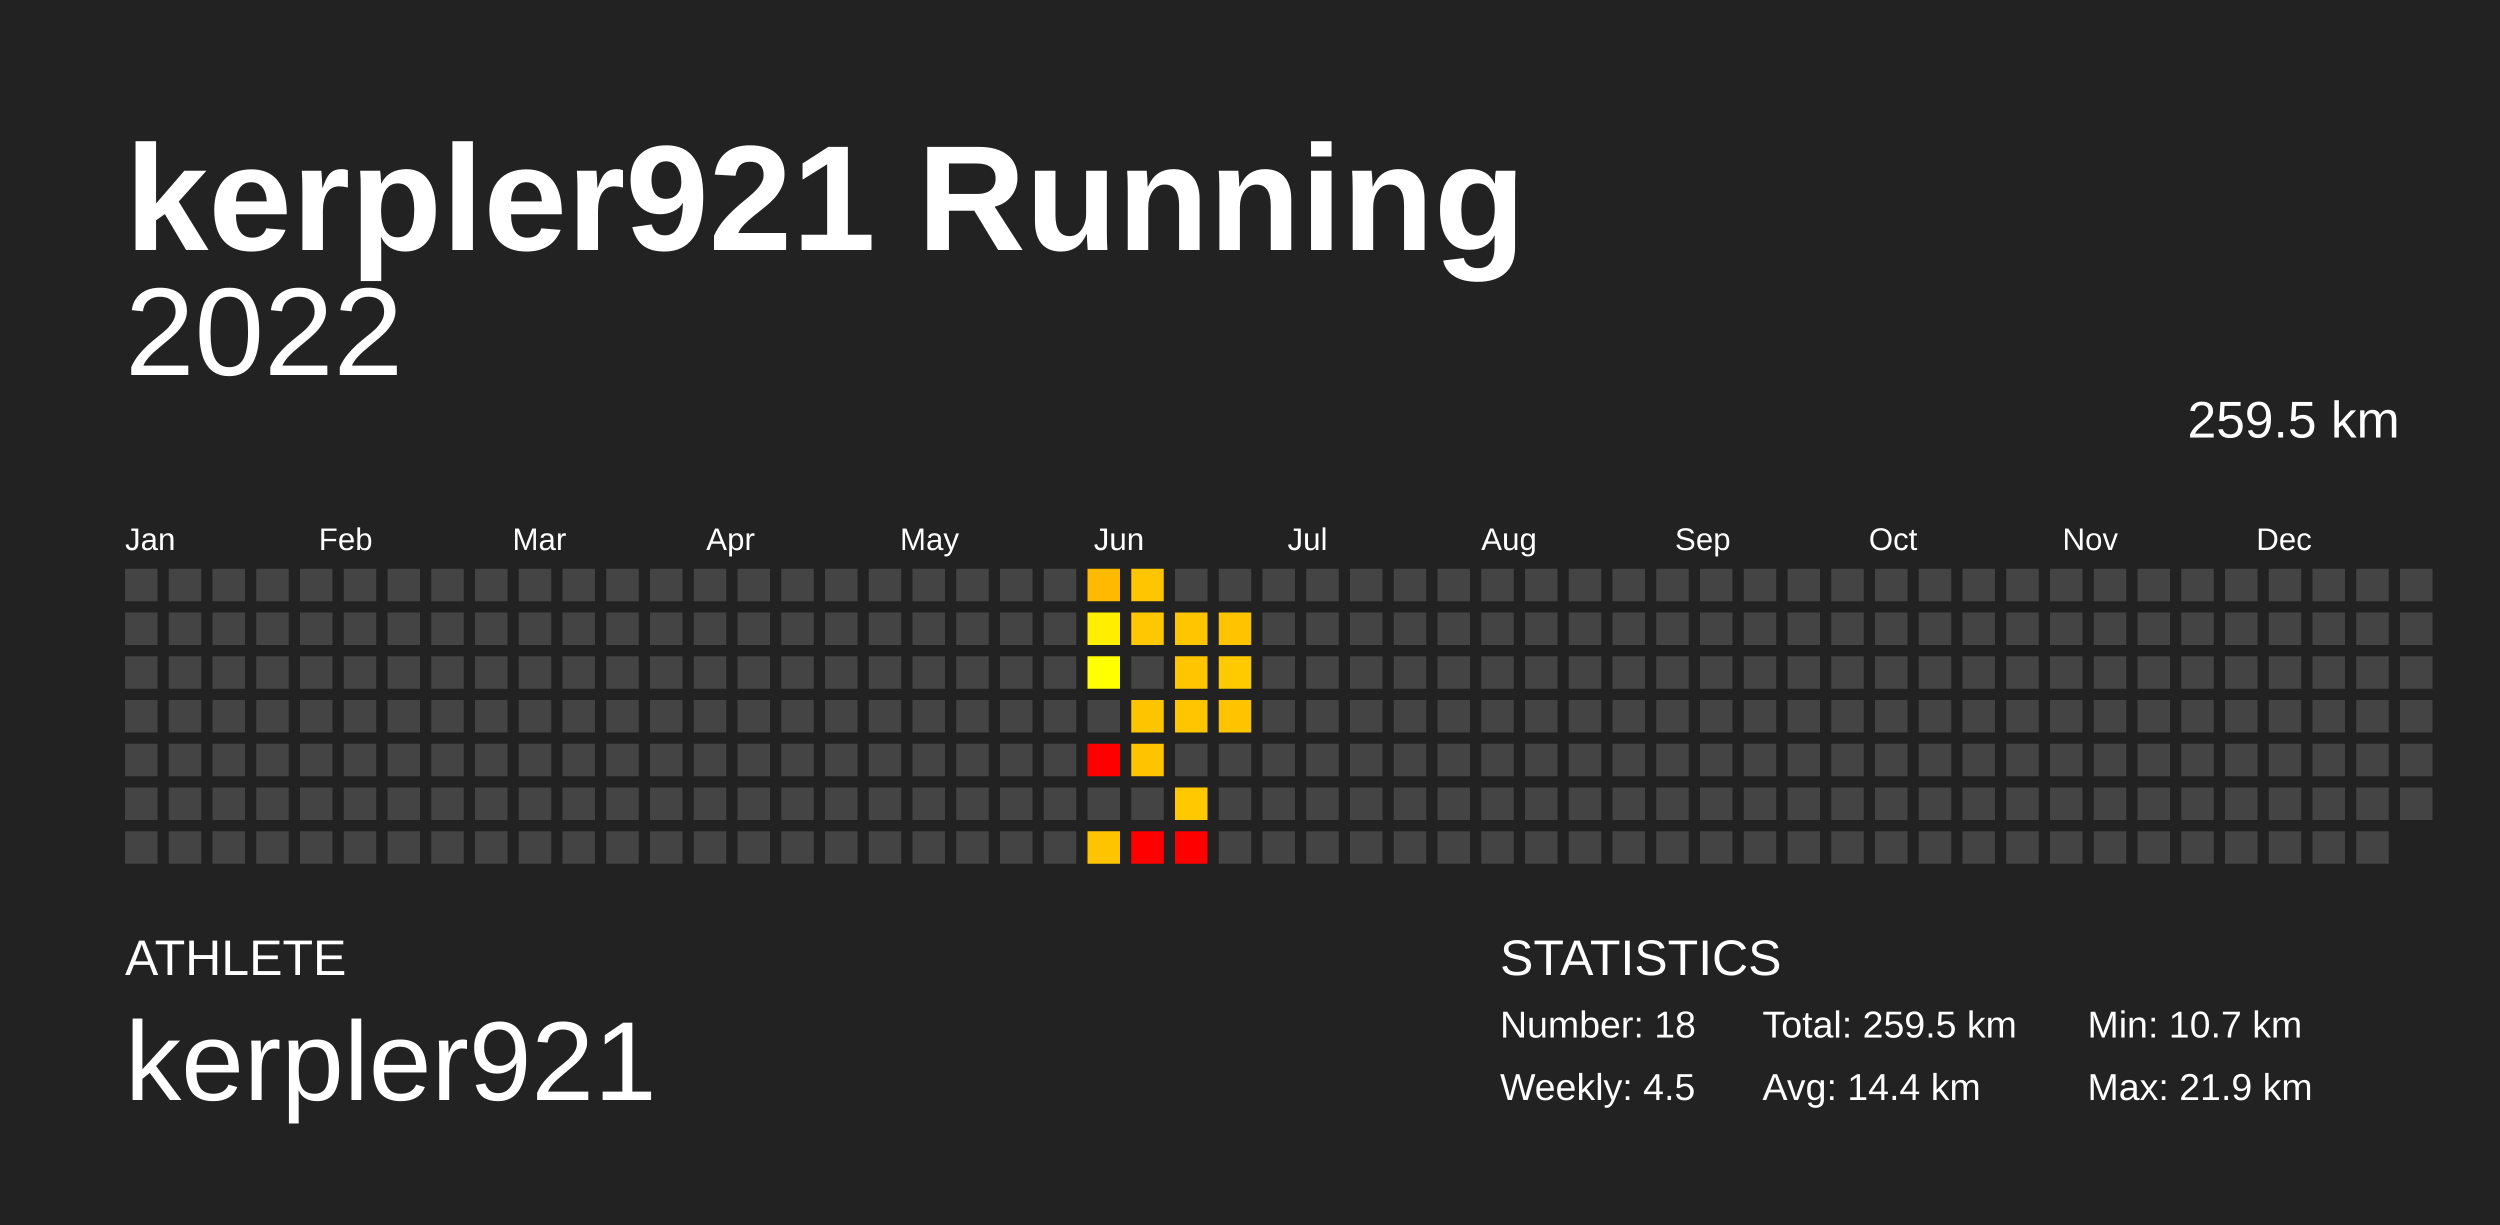
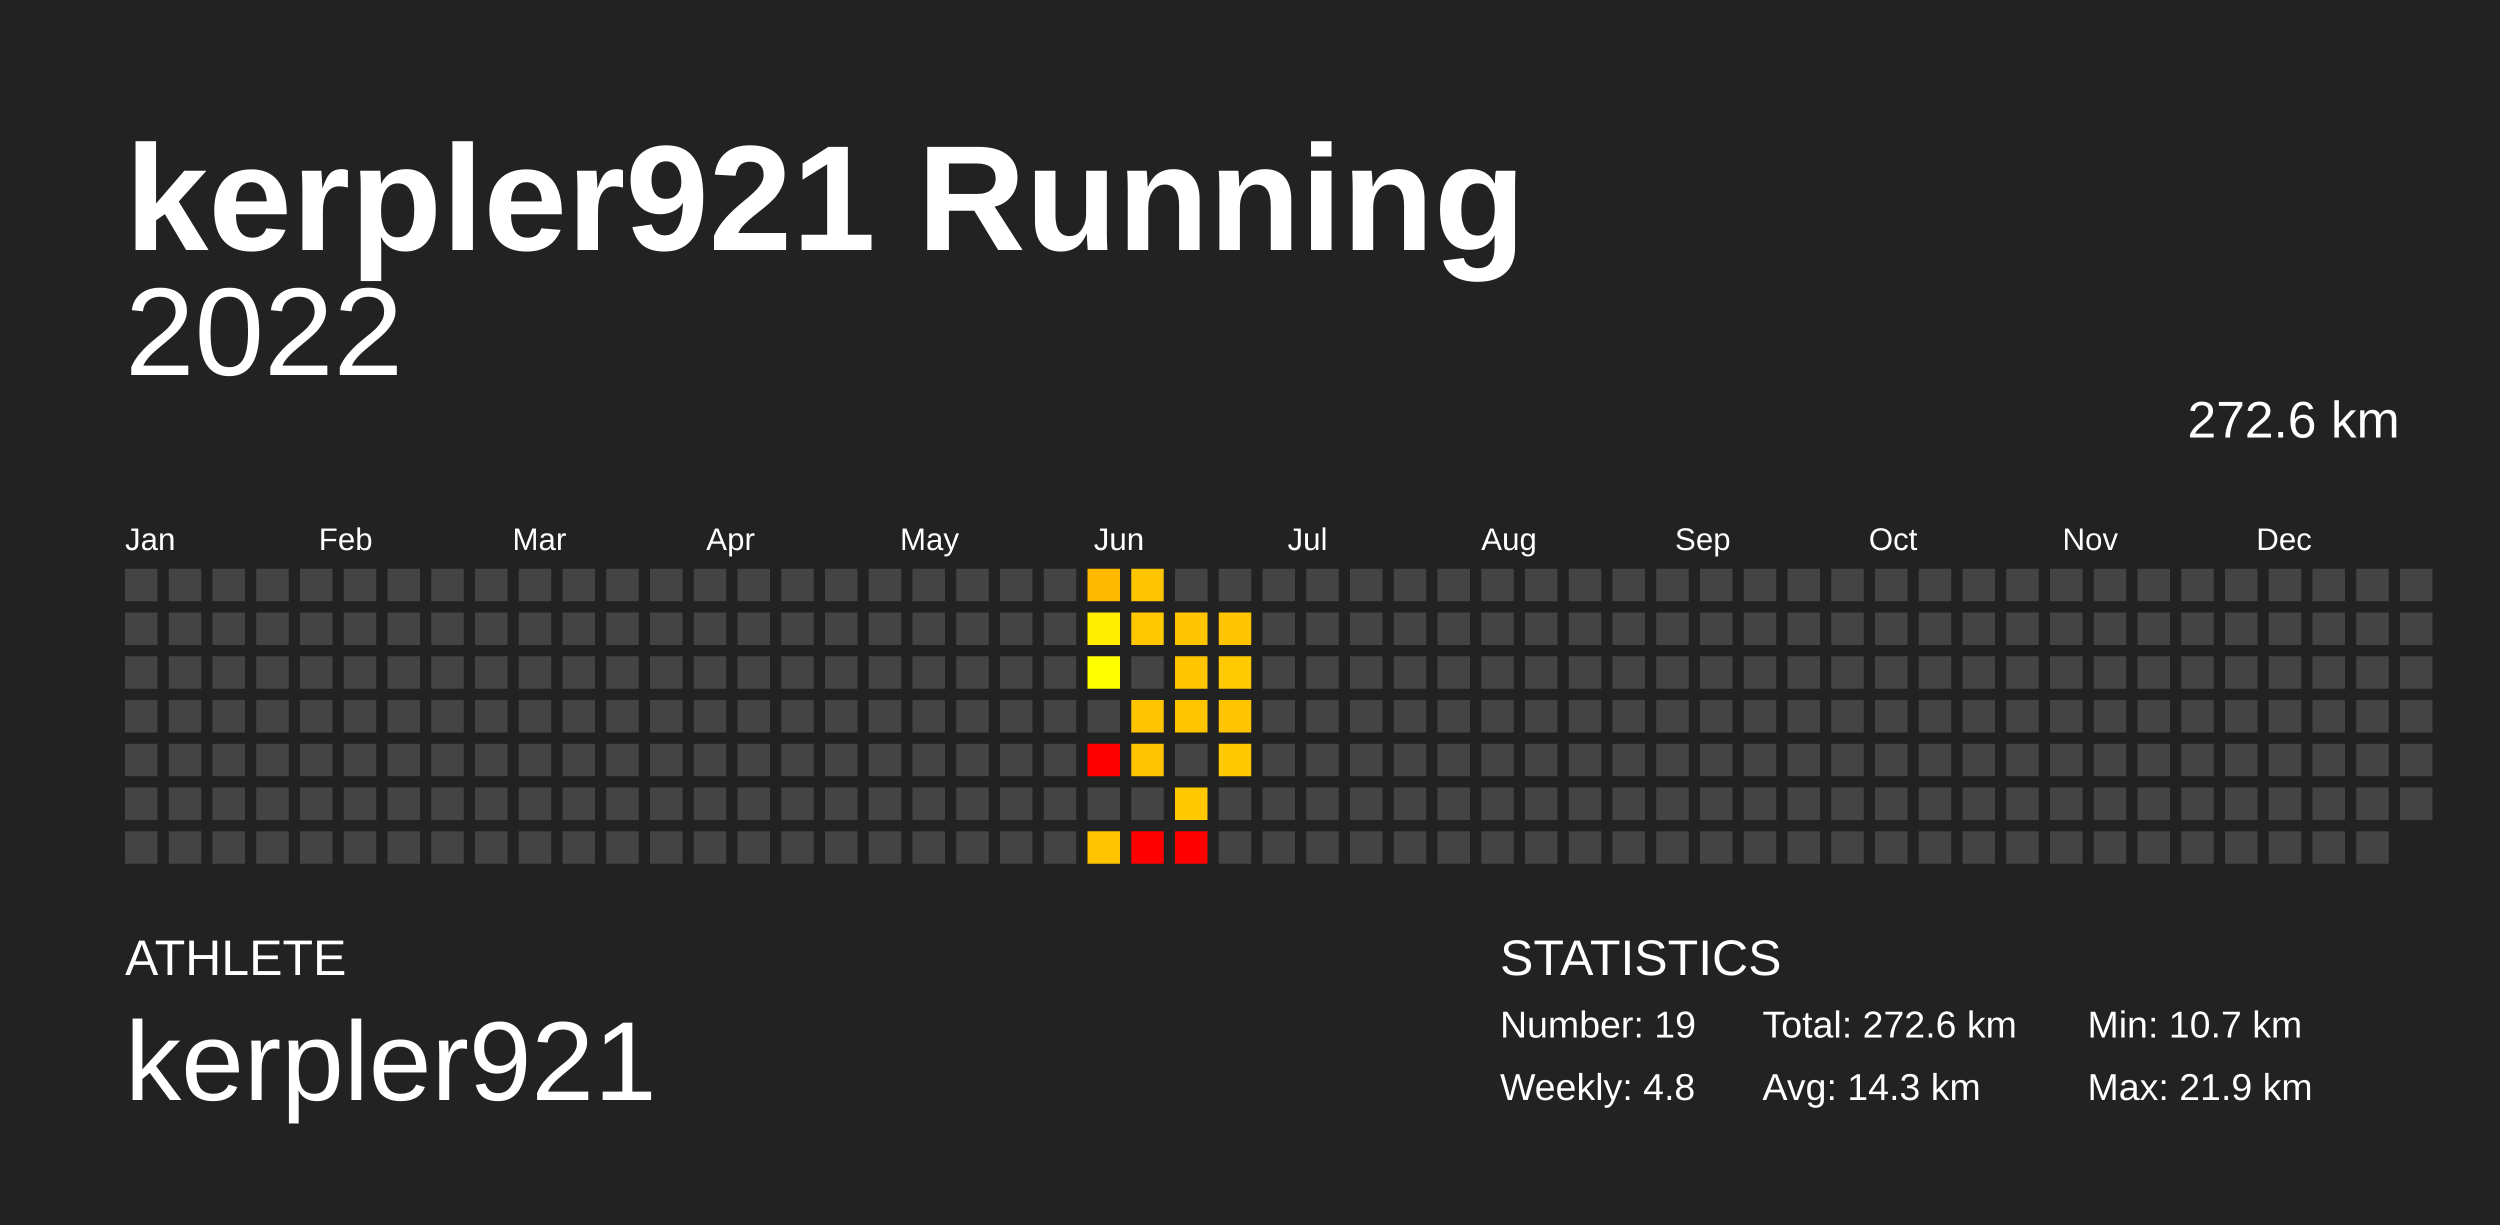
<svg xmlns="http://www.w3.org/2000/svg" baseProfile="full" height="98mm" version="1.1" viewBox="0,0,200,98" width="200mm">
  <defs />
  <rect fill="#222222" height="98" width="200" x="0" y="0" />
  <text fill="#FFFFFF" style="font-size:12px; font-family:Arial; font-weight:bold;" x="10" y="20">kerpler921 Running</text>
  <text fill="#FFFFFF" style="font-size:4px; font-family:Arial" x="10" y="78">ATHLETE</text>
  <text fill="#FFFFFF" style="font-size:9px; font-family:Arial" x="10" y="88">kerpler921</text>
  <text fill="#FFFFFF" style="font-size:4px; font-family:Arial" x="120" y="78">STATISTICS</text>
-   <text fill="#FFFFFF" style="font-size:3px; font-family:Arial" x="120" y="83">Number: 18</text>
-   <text fill="#FFFFFF" style="font-size:3px; font-family:Arial" x="120" y="88">Weekly: 4.5</text>
-   <text fill="#FFFFFF" style="font-size:3px; font-family:Arial" x="141" y="83">Total: 259.5 km</text>
-   <text fill="#FFFFFF" style="font-size:3px; font-family:Arial" x="141" y="88">Avg: 14.4 km</text>
+   <text fill="#FFFFFF" style="font-size:3px; font-family:Arial" x="120" y="83">Number: 19</text>
+   <text fill="#FFFFFF" style="font-size:3px; font-family:Arial" x="120" y="88">Weekly: 4.8</text>
+   <text fill="#FFFFFF" style="font-size:3px; font-family:Arial" x="141" y="83">Total: 272.6 km</text>
+   <text fill="#FFFFFF" style="font-size:3px; font-family:Arial" x="141" y="88">Avg: 14.3 km</text>
  <text fill="#FFFFFF" style="font-size:3px; font-family:Arial" x="167" y="83">Min: 10.7 km</text>
  <text fill="#FFFFFF" style="font-size:3px; font-family:Arial" x="167" y="88">Max: 21.9 km</text>
  <text alignment-baseline="hanging" fill="#FFFFFF" style="font-size:10.0px; font-family:Arial;" x="10" y="30">2022</text>
-   <text alignment-baseline="hanging" fill="#FFFFFF" style="font-size:4.125px; font-family:Arial;" x="175" y="35">259.5 km</text>
+   <text alignment-baseline="hanging" fill="#FFFFFF" style="font-size:4.125px; font-family:Arial;" x="175" y="35">272.6 km</text>
  <text fill="#FFFFFF" style="font-size:2.5px; font-family:Arial" x="10.0" y="44">Jan</text>
  <text fill="#FFFFFF" style="font-size:2.5px; font-family:Arial" x="25.5" y="44">Feb</text>
  <text fill="#FFFFFF" style="font-size:2.5px; font-family:Arial" x="41.0" y="44">Mar</text>
  <text fill="#FFFFFF" style="font-size:2.5px; font-family:Arial" x="56.5" y="44">Apr</text>
  <text fill="#FFFFFF" style="font-size:2.5px; font-family:Arial" x="72.0" y="44">May</text>
  <text fill="#FFFFFF" style="font-size:2.5px; font-family:Arial" x="87.5" y="44">Jun</text>
  <text fill="#FFFFFF" style="font-size:2.5px; font-family:Arial" x="103.0" y="44">Jul</text>
  <text fill="#FFFFFF" style="font-size:2.5px; font-family:Arial" x="118.5" y="44">Aug</text>
  <text fill="#FFFFFF" style="font-size:2.5px; font-family:Arial" x="134.0" y="44">Sep</text>
  <text fill="#FFFFFF" style="font-size:2.5px; font-family:Arial" x="149.5" y="44">Oct</text>
  <text fill="#FFFFFF" style="font-size:2.5px; font-family:Arial" x="165.0" y="44">Nov</text>
  <text fill="#FFFFFF" style="font-size:2.5px; font-family:Arial" x="180.5" y="44">Dec</text>
  <rect fill="#444444" height="2.6" width="2.6" x="10.0" y="45.5" />
  <rect fill="#444444" height="2.6" width="2.6" x="10.0" y="49.0" />
  <rect fill="#444444" height="2.6" width="2.6" x="10.0" y="52.5" />
  <rect fill="#444444" height="2.6" width="2.6" x="10.0" y="56.0" />
  <rect fill="#444444" height="2.6" width="2.6" x="10.0" y="59.5" />
  <rect fill="#444444" height="2.6" width="2.6" x="10.0" y="63.0" />
  <rect fill="#444444" height="2.6" width="2.6" x="10.0" y="66.5" />
  <rect fill="#444444" height="2.6" width="2.6" x="13.5" y="45.5" />
  <rect fill="#444444" height="2.6" width="2.6" x="13.5" y="49.0" />
  <rect fill="#444444" height="2.6" width="2.6" x="13.5" y="52.5" />
  <rect fill="#444444" height="2.6" width="2.6" x="13.5" y="56.0" />
  <rect fill="#444444" height="2.6" width="2.6" x="13.5" y="59.5" />
  <rect fill="#444444" height="2.6" width="2.6" x="13.5" y="63.0" />
  <rect fill="#444444" height="2.6" width="2.6" x="13.5" y="66.5" />
  <rect fill="#444444" height="2.6" width="2.6" x="17.0" y="45.5" />
  <rect fill="#444444" height="2.6" width="2.6" x="17.0" y="49.0" />
  <rect fill="#444444" height="2.6" width="2.6" x="17.0" y="52.5" />
  <rect fill="#444444" height="2.6" width="2.6" x="17.0" y="56.0" />
  <rect fill="#444444" height="2.6" width="2.6" x="17.0" y="59.5" />
  <rect fill="#444444" height="2.6" width="2.6" x="17.0" y="63.0" />
  <rect fill="#444444" height="2.6" width="2.6" x="17.0" y="66.5" />
  <rect fill="#444444" height="2.6" width="2.6" x="20.5" y="45.5" />
  <rect fill="#444444" height="2.6" width="2.6" x="20.5" y="49.0" />
  <rect fill="#444444" height="2.6" width="2.6" x="20.5" y="52.5" />
  <rect fill="#444444" height="2.6" width="2.6" x="20.5" y="56.0" />
  <rect fill="#444444" height="2.6" width="2.6" x="20.5" y="59.5" />
  <rect fill="#444444" height="2.6" width="2.6" x="20.5" y="63.0" />
  <rect fill="#444444" height="2.6" width="2.6" x="20.5" y="66.5" />
  <rect fill="#444444" height="2.6" width="2.6" x="24.0" y="45.5" />
  <rect fill="#444444" height="2.6" width="2.6" x="24.0" y="49.0" />
  <rect fill="#444444" height="2.6" width="2.6" x="24.0" y="52.5" />
  <rect fill="#444444" height="2.6" width="2.6" x="24.0" y="56.0" />
  <rect fill="#444444" height="2.6" width="2.6" x="24.0" y="59.5" />
  <rect fill="#444444" height="2.6" width="2.6" x="24.0" y="63.0" />
  <rect fill="#444444" height="2.6" width="2.6" x="24.0" y="66.5" />
  <rect fill="#444444" height="2.6" width="2.6" x="27.5" y="45.5" />
  <rect fill="#444444" height="2.6" width="2.6" x="27.5" y="49.0" />
  <rect fill="#444444" height="2.6" width="2.6" x="27.5" y="52.5" />
  <rect fill="#444444" height="2.6" width="2.6" x="27.5" y="56.0" />
  <rect fill="#444444" height="2.6" width="2.6" x="27.5" y="59.5" />
  <rect fill="#444444" height="2.6" width="2.6" x="27.5" y="63.0" />
  <rect fill="#444444" height="2.6" width="2.6" x="27.5" y="66.5" />
  <rect fill="#444444" height="2.6" width="2.6" x="31.0" y="45.5" />
  <rect fill="#444444" height="2.6" width="2.6" x="31.0" y="49.0" />
  <rect fill="#444444" height="2.6" width="2.6" x="31.0" y="52.5" />
  <rect fill="#444444" height="2.6" width="2.6" x="31.0" y="56.0" />
  <rect fill="#444444" height="2.6" width="2.6" x="31.0" y="59.5" />
  <rect fill="#444444" height="2.6" width="2.6" x="31.0" y="63.0" />
  <rect fill="#444444" height="2.6" width="2.6" x="31.0" y="66.5" />
  <rect fill="#444444" height="2.6" width="2.6" x="34.5" y="45.5" />
  <rect fill="#444444" height="2.6" width="2.6" x="34.5" y="49.0" />
  <rect fill="#444444" height="2.6" width="2.6" x="34.5" y="52.5" />
  <rect fill="#444444" height="2.6" width="2.6" x="34.5" y="56.0" />
  <rect fill="#444444" height="2.6" width="2.6" x="34.5" y="59.5" />
  <rect fill="#444444" height="2.6" width="2.6" x="34.5" y="63.0" />
  <rect fill="#444444" height="2.6" width="2.6" x="34.5" y="66.5" />
  <rect fill="#444444" height="2.6" width="2.6" x="38.0" y="45.5" />
  <rect fill="#444444" height="2.6" width="2.6" x="38.0" y="49.0" />
  <rect fill="#444444" height="2.6" width="2.6" x="38.0" y="52.5" />
  <rect fill="#444444" height="2.6" width="2.6" x="38.0" y="56.0" />
  <rect fill="#444444" height="2.6" width="2.6" x="38.0" y="59.5" />
  <rect fill="#444444" height="2.6" width="2.6" x="38.0" y="63.0" />
  <rect fill="#444444" height="2.6" width="2.6" x="38.0" y="66.5" />
  <rect fill="#444444" height="2.6" width="2.6" x="41.5" y="45.5" />
  <rect fill="#444444" height="2.6" width="2.6" x="41.5" y="49.0" />
  <rect fill="#444444" height="2.6" width="2.6" x="41.5" y="52.5" />
  <rect fill="#444444" height="2.6" width="2.6" x="41.5" y="56.0" />
  <rect fill="#444444" height="2.6" width="2.6" x="41.5" y="59.5" />
  <rect fill="#444444" height="2.6" width="2.6" x="41.5" y="63.0" />
  <rect fill="#444444" height="2.6" width="2.6" x="41.5" y="66.5" />
  <rect fill="#444444" height="2.6" width="2.6" x="45.0" y="45.5" />
  <rect fill="#444444" height="2.6" width="2.6" x="45.0" y="49.0" />
  <rect fill="#444444" height="2.6" width="2.6" x="45.0" y="52.5" />
  <rect fill="#444444" height="2.6" width="2.6" x="45.0" y="56.0" />
  <rect fill="#444444" height="2.6" width="2.6" x="45.0" y="59.5" />
  <rect fill="#444444" height="2.6" width="2.6" x="45.0" y="63.0" />
  <rect fill="#444444" height="2.6" width="2.6" x="45.0" y="66.5" />
  <rect fill="#444444" height="2.6" width="2.6" x="48.5" y="45.5" />
  <rect fill="#444444" height="2.6" width="2.6" x="48.5" y="49.0" />
  <rect fill="#444444" height="2.6" width="2.6" x="48.5" y="52.5" />
  <rect fill="#444444" height="2.6" width="2.6" x="48.5" y="56.0" />
  <rect fill="#444444" height="2.6" width="2.6" x="48.5" y="59.5" />
  <rect fill="#444444" height="2.6" width="2.6" x="48.5" y="63.0" />
  <rect fill="#444444" height="2.6" width="2.6" x="48.5" y="66.5" />
  <rect fill="#444444" height="2.6" width="2.6" x="52.0" y="45.5" />
  <rect fill="#444444" height="2.6" width="2.6" x="52.0" y="49.0" />
  <rect fill="#444444" height="2.6" width="2.6" x="52.0" y="52.5" />
  <rect fill="#444444" height="2.6" width="2.6" x="52.0" y="56.0" />
  <rect fill="#444444" height="2.6" width="2.6" x="52.0" y="59.5" />
  <rect fill="#444444" height="2.6" width="2.6" x="52.0" y="63.0" />
  <rect fill="#444444" height="2.6" width="2.6" x="52.0" y="66.5" />
  <rect fill="#444444" height="2.6" width="2.6" x="55.5" y="45.5" />
  <rect fill="#444444" height="2.6" width="2.6" x="55.5" y="49.0" />
  <rect fill="#444444" height="2.6" width="2.6" x="55.5" y="52.5" />
  <rect fill="#444444" height="2.6" width="2.6" x="55.5" y="56.0" />
  <rect fill="#444444" height="2.6" width="2.6" x="55.5" y="59.5" />
  <rect fill="#444444" height="2.6" width="2.6" x="55.5" y="63.0" />
  <rect fill="#444444" height="2.6" width="2.6" x="55.5" y="66.5" />
  <rect fill="#444444" height="2.6" width="2.6" x="59.0" y="45.5" />
  <rect fill="#444444" height="2.6" width="2.6" x="59.0" y="49.0" />
  <rect fill="#444444" height="2.6" width="2.6" x="59.0" y="52.5" />
  <rect fill="#444444" height="2.6" width="2.6" x="59.0" y="56.0" />
  <rect fill="#444444" height="2.6" width="2.6" x="59.0" y="59.5" />
  <rect fill="#444444" height="2.6" width="2.6" x="59.0" y="63.0" />
  <rect fill="#444444" height="2.6" width="2.6" x="59.0" y="66.5" />
  <rect fill="#444444" height="2.6" width="2.6" x="62.5" y="45.5" />
  <rect fill="#444444" height="2.6" width="2.6" x="62.5" y="49.0" />
  <rect fill="#444444" height="2.6" width="2.6" x="62.5" y="52.5" />
  <rect fill="#444444" height="2.6" width="2.6" x="62.5" y="56.0" />
  <rect fill="#444444" height="2.6" width="2.6" x="62.5" y="59.5" />
  <rect fill="#444444" height="2.6" width="2.6" x="62.5" y="63.0" />
  <rect fill="#444444" height="2.6" width="2.6" x="62.5" y="66.5" />
  <rect fill="#444444" height="2.6" width="2.6" x="66.0" y="45.5" />
  <rect fill="#444444" height="2.6" width="2.6" x="66.0" y="49.0" />
  <rect fill="#444444" height="2.6" width="2.6" x="66.0" y="52.5" />
  <rect fill="#444444" height="2.6" width="2.6" x="66.0" y="56.0" />
  <rect fill="#444444" height="2.6" width="2.6" x="66.0" y="59.5" />
  <rect fill="#444444" height="2.6" width="2.6" x="66.0" y="63.0" />
  <rect fill="#444444" height="2.6" width="2.6" x="66.0" y="66.5" />
  <rect fill="#444444" height="2.6" width="2.6" x="69.5" y="45.5" />
  <rect fill="#444444" height="2.6" width="2.6" x="69.5" y="49.0" />
  <rect fill="#444444" height="2.6" width="2.6" x="69.5" y="52.5" />
  <rect fill="#444444" height="2.6" width="2.6" x="69.5" y="56.0" />
  <rect fill="#444444" height="2.6" width="2.6" x="69.5" y="59.5" />
  <rect fill="#444444" height="2.6" width="2.6" x="69.5" y="63.0" />
  <rect fill="#444444" height="2.6" width="2.6" x="69.5" y="66.5" />
  <rect fill="#444444" height="2.6" width="2.6" x="73.0" y="45.5" />
  <rect fill="#444444" height="2.6" width="2.6" x="73.0" y="49.0" />
  <rect fill="#444444" height="2.6" width="2.6" x="73.0" y="52.5" />
  <rect fill="#444444" height="2.6" width="2.6" x="73.0" y="56.0" />
  <rect fill="#444444" height="2.6" width="2.6" x="73.0" y="59.5" />
  <rect fill="#444444" height="2.6" width="2.6" x="73.0" y="63.0" />
  <rect fill="#444444" height="2.6" width="2.6" x="73.0" y="66.5" />
  <rect fill="#444444" height="2.6" width="2.6" x="76.5" y="45.5" />
  <rect fill="#444444" height="2.6" width="2.6" x="76.5" y="49.0" />
  <rect fill="#444444" height="2.6" width="2.6" x="76.5" y="52.5" />
  <rect fill="#444444" height="2.6" width="2.6" x="76.5" y="56.0" />
  <rect fill="#444444" height="2.6" width="2.6" x="76.5" y="59.5" />
  <rect fill="#444444" height="2.6" width="2.6" x="76.5" y="63.0" />
  <rect fill="#444444" height="2.6" width="2.6" x="76.5" y="66.5" />
  <rect fill="#444444" height="2.6" width="2.6" x="80.0" y="45.5" />
  <rect fill="#444444" height="2.6" width="2.6" x="80.0" y="49.0" />
  <rect fill="#444444" height="2.6" width="2.6" x="80.0" y="52.5" />
  <rect fill="#444444" height="2.6" width="2.6" x="80.0" y="56.0" />
  <rect fill="#444444" height="2.6" width="2.6" x="80.0" y="59.5" />
  <rect fill="#444444" height="2.6" width="2.6" x="80.0" y="63.0" />
  <rect fill="#444444" height="2.6" width="2.6" x="80.0" y="66.5" />
  <rect fill="#444444" height="2.6" width="2.6" x="83.5" y="45.5" />
  <rect fill="#444444" height="2.6" width="2.6" x="83.5" y="49.0" />
  <rect fill="#444444" height="2.6" width="2.6" x="83.5" y="52.5" />
  <rect fill="#444444" height="2.6" width="2.6" x="83.5" y="56.0" />
  <rect fill="#444444" height="2.6" width="2.6" x="83.5" y="59.5" />
  <rect fill="#444444" height="2.6" width="2.6" x="83.5" y="63.0" />
  <rect fill="#444444" height="2.6" width="2.6" x="83.5" y="66.5" />
  <rect fill="#ffba00" height="2.6" width="2.6" x="87.0" y="45.5" />
  <rect fill="#ffee00" height="2.6" width="2.6" x="87.0" y="49.0" />
  <rect fill="#ffff00" height="2.6" width="2.6" x="87.0" y="52.5" />
  <rect fill="#444444" height="2.6" width="2.6" x="87.0" y="56.0" />
  <rect fill="red" height="2.6" width="2.6" x="87.0" y="59.5" />
  <rect fill="#444444" height="2.6" width="2.6" x="87.0" y="63.0" />
  <rect fill="#ffc400" height="2.6" width="2.6" x="87.0" y="66.5" />
  <rect fill="#ffc500" height="2.6" width="2.6" x="90.5" y="45.5" />
  <rect fill="#ffc700" height="2.6" width="2.6" x="90.5" y="49.0" />
  <rect fill="#444444" height="2.6" width="2.6" x="90.5" y="52.5" />
  <rect fill="#ffc400" height="2.6" width="2.6" x="90.5" y="56.0" />
  <rect fill="#ffc300" height="2.6" width="2.6" x="90.5" y="59.5" />
  <rect fill="#444444" height="2.6" width="2.6" x="90.5" y="63.0" />
  <rect fill="red" height="2.6" width="2.6" x="90.5" y="66.5" />
  <rect fill="#444444" height="2.6" width="2.6" x="94.0" y="45.5" />
  <rect fill="#ffc500" height="2.6" width="2.6" x="94.0" y="49.0" />
  <rect fill="#ffc600" height="2.6" width="2.6" x="94.0" y="52.5" />
  <rect fill="#ffc600" height="2.6" width="2.6" x="94.0" y="56.0" />
  <rect fill="#444444" height="2.6" width="2.6" x="94.0" y="59.5" />
  <rect fill="#ffc800" height="2.6" width="2.6" x="94.0" y="63.0" />
  <rect fill="red" height="2.6" width="2.6" x="94.0" y="66.5" />
  <rect fill="#444444" height="2.6" width="2.6" x="97.5" y="45.5" />
  <rect fill="#ffc400" height="2.6" width="2.6" x="97.5" y="49.0" />
  <rect fill="#ffca00" height="2.6" width="2.6" x="97.5" y="52.5" />
  <rect fill="#ffc400" height="2.6" width="2.6" x="97.5" y="56.0" />
-   <rect fill="#444444" height="2.6" width="2.6" x="97.5" y="59.5" />
+   <rect fill="#ffc900" height="2.6" width="2.6" x="97.5" y="59.5" />
  <rect fill="#444444" height="2.6" width="2.6" x="97.5" y="63.0" />
  <rect fill="#444444" height="2.6" width="2.6" x="97.5" y="66.5" />
  <rect fill="#444444" height="2.6" width="2.6" x="101.0" y="45.5" />
  <rect fill="#444444" height="2.6" width="2.6" x="101.0" y="49.0" />
  <rect fill="#444444" height="2.6" width="2.6" x="101.0" y="52.5" />
  <rect fill="#444444" height="2.6" width="2.6" x="101.0" y="56.0" />
  <rect fill="#444444" height="2.6" width="2.6" x="101.0" y="59.5" />
  <rect fill="#444444" height="2.6" width="2.6" x="101.0" y="63.0" />
  <rect fill="#444444" height="2.6" width="2.6" x="101.0" y="66.5" />
  <rect fill="#444444" height="2.6" width="2.6" x="104.5" y="45.5" />
  <rect fill="#444444" height="2.6" width="2.6" x="104.5" y="49.0" />
  <rect fill="#444444" height="2.6" width="2.6" x="104.5" y="52.5" />
  <rect fill="#444444" height="2.6" width="2.6" x="104.5" y="56.0" />
  <rect fill="#444444" height="2.6" width="2.6" x="104.5" y="59.5" />
  <rect fill="#444444" height="2.6" width="2.6" x="104.5" y="63.0" />
  <rect fill="#444444" height="2.6" width="2.6" x="104.5" y="66.5" />
  <rect fill="#444444" height="2.6" width="2.6" x="108.0" y="45.5" />
  <rect fill="#444444" height="2.6" width="2.6" x="108.0" y="49.0" />
  <rect fill="#444444" height="2.6" width="2.6" x="108.0" y="52.5" />
  <rect fill="#444444" height="2.6" width="2.6" x="108.0" y="56.0" />
  <rect fill="#444444" height="2.6" width="2.6" x="108.0" y="59.5" />
  <rect fill="#444444" height="2.6" width="2.6" x="108.0" y="63.0" />
  <rect fill="#444444" height="2.6" width="2.6" x="108.0" y="66.5" />
  <rect fill="#444444" height="2.6" width="2.6" x="111.5" y="45.5" />
  <rect fill="#444444" height="2.6" width="2.6" x="111.5" y="49.0" />
  <rect fill="#444444" height="2.6" width="2.6" x="111.5" y="52.5" />
  <rect fill="#444444" height="2.6" width="2.6" x="111.5" y="56.0" />
  <rect fill="#444444" height="2.6" width="2.6" x="111.5" y="59.5" />
  <rect fill="#444444" height="2.6" width="2.6" x="111.5" y="63.0" />
  <rect fill="#444444" height="2.6" width="2.6" x="111.5" y="66.5" />
  <rect fill="#444444" height="2.6" width="2.6" x="115.0" y="45.5" />
  <rect fill="#444444" height="2.6" width="2.6" x="115.0" y="49.0" />
  <rect fill="#444444" height="2.6" width="2.6" x="115.0" y="52.5" />
  <rect fill="#444444" height="2.6" width="2.6" x="115.0" y="56.0" />
  <rect fill="#444444" height="2.6" width="2.6" x="115.0" y="59.5" />
  <rect fill="#444444" height="2.6" width="2.6" x="115.0" y="63.0" />
  <rect fill="#444444" height="2.6" width="2.6" x="115.0" y="66.5" />
  <rect fill="#444444" height="2.6" width="2.6" x="118.5" y="45.5" />
  <rect fill="#444444" height="2.6" width="2.6" x="118.5" y="49.0" />
  <rect fill="#444444" height="2.6" width="2.6" x="118.5" y="52.5" />
  <rect fill="#444444" height="2.6" width="2.6" x="118.5" y="56.0" />
  <rect fill="#444444" height="2.6" width="2.6" x="118.5" y="59.5" />
  <rect fill="#444444" height="2.6" width="2.6" x="118.5" y="63.0" />
  <rect fill="#444444" height="2.6" width="2.6" x="118.5" y="66.5" />
  <rect fill="#444444" height="2.6" width="2.6" x="122.0" y="45.5" />
  <rect fill="#444444" height="2.6" width="2.6" x="122.0" y="49.0" />
  <rect fill="#444444" height="2.6" width="2.6" x="122.0" y="52.5" />
  <rect fill="#444444" height="2.6" width="2.6" x="122.0" y="56.0" />
  <rect fill="#444444" height="2.6" width="2.6" x="122.0" y="59.5" />
  <rect fill="#444444" height="2.6" width="2.6" x="122.0" y="63.0" />
  <rect fill="#444444" height="2.6" width="2.6" x="122.0" y="66.5" />
  <rect fill="#444444" height="2.6" width="2.6" x="125.5" y="45.5" />
  <rect fill="#444444" height="2.6" width="2.6" x="125.5" y="49.0" />
  <rect fill="#444444" height="2.6" width="2.6" x="125.5" y="52.5" />
  <rect fill="#444444" height="2.6" width="2.6" x="125.5" y="56.0" />
  <rect fill="#444444" height="2.6" width="2.6" x="125.5" y="59.5" />
  <rect fill="#444444" height="2.6" width="2.6" x="125.5" y="63.0" />
  <rect fill="#444444" height="2.6" width="2.6" x="125.5" y="66.5" />
  <rect fill="#444444" height="2.6" width="2.6" x="129.0" y="45.5" />
  <rect fill="#444444" height="2.6" width="2.6" x="129.0" y="49.0" />
  <rect fill="#444444" height="2.6" width="2.6" x="129.0" y="52.5" />
  <rect fill="#444444" height="2.6" width="2.6" x="129.0" y="56.0" />
  <rect fill="#444444" height="2.6" width="2.6" x="129.0" y="59.5" />
  <rect fill="#444444" height="2.6" width="2.6" x="129.0" y="63.0" />
  <rect fill="#444444" height="2.6" width="2.6" x="129.0" y="66.5" />
  <rect fill="#444444" height="2.6" width="2.6" x="132.5" y="45.5" />
  <rect fill="#444444" height="2.6" width="2.6" x="132.5" y="49.0" />
  <rect fill="#444444" height="2.6" width="2.6" x="132.5" y="52.5" />
  <rect fill="#444444" height="2.6" width="2.6" x="132.5" y="56.0" />
  <rect fill="#444444" height="2.6" width="2.6" x="132.5" y="59.5" />
  <rect fill="#444444" height="2.6" width="2.6" x="132.5" y="63.0" />
  <rect fill="#444444" height="2.6" width="2.6" x="132.5" y="66.5" />
  <rect fill="#444444" height="2.6" width="2.6" x="136.0" y="45.5" />
  <rect fill="#444444" height="2.6" width="2.6" x="136.0" y="49.0" />
  <rect fill="#444444" height="2.6" width="2.6" x="136.0" y="52.5" />
  <rect fill="#444444" height="2.6" width="2.6" x="136.0" y="56.0" />
  <rect fill="#444444" height="2.6" width="2.6" x="136.0" y="59.5" />
  <rect fill="#444444" height="2.6" width="2.6" x="136.0" y="63.0" />
  <rect fill="#444444" height="2.6" width="2.6" x="136.0" y="66.5" />
  <rect fill="#444444" height="2.6" width="2.6" x="139.5" y="45.5" />
  <rect fill="#444444" height="2.6" width="2.6" x="139.5" y="49.0" />
  <rect fill="#444444" height="2.6" width="2.6" x="139.5" y="52.5" />
  <rect fill="#444444" height="2.6" width="2.6" x="139.5" y="56.0" />
  <rect fill="#444444" height="2.6" width="2.6" x="139.5" y="59.5" />
  <rect fill="#444444" height="2.6" width="2.6" x="139.5" y="63.0" />
  <rect fill="#444444" height="2.6" width="2.6" x="139.5" y="66.5" />
  <rect fill="#444444" height="2.6" width="2.6" x="143.0" y="45.5" />
  <rect fill="#444444" height="2.6" width="2.6" x="143.0" y="49.0" />
  <rect fill="#444444" height="2.6" width="2.6" x="143.0" y="52.5" />
  <rect fill="#444444" height="2.6" width="2.6" x="143.0" y="56.0" />
  <rect fill="#444444" height="2.6" width="2.6" x="143.0" y="59.5" />
  <rect fill="#444444" height="2.6" width="2.6" x="143.0" y="63.0" />
  <rect fill="#444444" height="2.6" width="2.6" x="143.0" y="66.5" />
  <rect fill="#444444" height="2.6" width="2.6" x="146.5" y="45.5" />
  <rect fill="#444444" height="2.6" width="2.6" x="146.5" y="49.0" />
  <rect fill="#444444" height="2.6" width="2.6" x="146.5" y="52.5" />
  <rect fill="#444444" height="2.6" width="2.6" x="146.5" y="56.0" />
  <rect fill="#444444" height="2.6" width="2.6" x="146.5" y="59.5" />
  <rect fill="#444444" height="2.6" width="2.6" x="146.5" y="63.0" />
  <rect fill="#444444" height="2.6" width="2.6" x="146.5" y="66.5" />
  <rect fill="#444444" height="2.6" width="2.6" x="150.0" y="45.5" />
  <rect fill="#444444" height="2.6" width="2.6" x="150.0" y="49.0" />
  <rect fill="#444444" height="2.6" width="2.6" x="150.0" y="52.5" />
  <rect fill="#444444" height="2.6" width="2.6" x="150.0" y="56.0" />
  <rect fill="#444444" height="2.6" width="2.6" x="150.0" y="59.5" />
  <rect fill="#444444" height="2.6" width="2.6" x="150.0" y="63.0" />
  <rect fill="#444444" height="2.6" width="2.6" x="150.0" y="66.5" />
  <rect fill="#444444" height="2.6" width="2.6" x="153.5" y="45.5" />
  <rect fill="#444444" height="2.6" width="2.6" x="153.5" y="49.0" />
  <rect fill="#444444" height="2.6" width="2.6" x="153.5" y="52.5" />
  <rect fill="#444444" height="2.6" width="2.6" x="153.5" y="56.0" />
  <rect fill="#444444" height="2.6" width="2.6" x="153.5" y="59.5" />
  <rect fill="#444444" height="2.6" width="2.6" x="153.5" y="63.0" />
  <rect fill="#444444" height="2.6" width="2.6" x="153.5" y="66.5" />
  <rect fill="#444444" height="2.6" width="2.6" x="157.0" y="45.5" />
  <rect fill="#444444" height="2.6" width="2.6" x="157.0" y="49.0" />
  <rect fill="#444444" height="2.6" width="2.6" x="157.0" y="52.5" />
  <rect fill="#444444" height="2.6" width="2.6" x="157.0" y="56.0" />
  <rect fill="#444444" height="2.6" width="2.6" x="157.0" y="59.5" />
  <rect fill="#444444" height="2.6" width="2.6" x="157.0" y="63.0" />
  <rect fill="#444444" height="2.6" width="2.6" x="157.0" y="66.5" />
  <rect fill="#444444" height="2.6" width="2.6" x="160.5" y="45.5" />
  <rect fill="#444444" height="2.6" width="2.6" x="160.5" y="49.0" />
  <rect fill="#444444" height="2.6" width="2.6" x="160.5" y="52.5" />
  <rect fill="#444444" height="2.6" width="2.6" x="160.5" y="56.0" />
  <rect fill="#444444" height="2.6" width="2.6" x="160.5" y="59.5" />
  <rect fill="#444444" height="2.6" width="2.6" x="160.5" y="63.0" />
  <rect fill="#444444" height="2.6" width="2.6" x="160.5" y="66.5" />
  <rect fill="#444444" height="2.6" width="2.6" x="164.0" y="45.5" />
  <rect fill="#444444" height="2.6" width="2.6" x="164.0" y="49.0" />
  <rect fill="#444444" height="2.6" width="2.6" x="164.0" y="52.5" />
  <rect fill="#444444" height="2.6" width="2.6" x="164.0" y="56.0" />
  <rect fill="#444444" height="2.6" width="2.6" x="164.0" y="59.5" />
  <rect fill="#444444" height="2.6" width="2.6" x="164.0" y="63.0" />
  <rect fill="#444444" height="2.6" width="2.6" x="164.0" y="66.5" />
  <rect fill="#444444" height="2.6" width="2.6" x="167.5" y="45.5" />
  <rect fill="#444444" height="2.6" width="2.6" x="167.5" y="49.0" />
  <rect fill="#444444" height="2.6" width="2.6" x="167.5" y="52.5" />
  <rect fill="#444444" height="2.6" width="2.6" x="167.5" y="56.0" />
  <rect fill="#444444" height="2.6" width="2.6" x="167.5" y="59.5" />
  <rect fill="#444444" height="2.6" width="2.6" x="167.5" y="63.0" />
  <rect fill="#444444" height="2.6" width="2.6" x="167.5" y="66.5" />
  <rect fill="#444444" height="2.6" width="2.6" x="171.0" y="45.5" />
  <rect fill="#444444" height="2.6" width="2.6" x="171.0" y="49.0" />
  <rect fill="#444444" height="2.6" width="2.6" x="171.0" y="52.5" />
  <rect fill="#444444" height="2.6" width="2.6" x="171.0" y="56.0" />
  <rect fill="#444444" height="2.6" width="2.6" x="171.0" y="59.5" />
  <rect fill="#444444" height="2.6" width="2.6" x="171.0" y="63.0" />
  <rect fill="#444444" height="2.6" width="2.6" x="171.0" y="66.5" />
  <rect fill="#444444" height="2.6" width="2.6" x="174.5" y="45.5" />
  <rect fill="#444444" height="2.6" width="2.6" x="174.5" y="49.0" />
  <rect fill="#444444" height="2.6" width="2.6" x="174.5" y="52.5" />
  <rect fill="#444444" height="2.6" width="2.6" x="174.5" y="56.0" />
  <rect fill="#444444" height="2.6" width="2.6" x="174.5" y="59.5" />
  <rect fill="#444444" height="2.6" width="2.6" x="174.5" y="63.0" />
  <rect fill="#444444" height="2.6" width="2.6" x="174.5" y="66.5" />
  <rect fill="#444444" height="2.6" width="2.6" x="178.0" y="45.5" />
  <rect fill="#444444" height="2.6" width="2.6" x="178.0" y="49.0" />
  <rect fill="#444444" height="2.6" width="2.6" x="178.0" y="52.5" />
  <rect fill="#444444" height="2.6" width="2.6" x="178.0" y="56.0" />
  <rect fill="#444444" height="2.6" width="2.6" x="178.0" y="59.5" />
  <rect fill="#444444" height="2.6" width="2.6" x="178.0" y="63.0" />
  <rect fill="#444444" height="2.6" width="2.6" x="178.0" y="66.5" />
  <rect fill="#444444" height="2.6" width="2.6" x="181.5" y="45.5" />
  <rect fill="#444444" height="2.6" width="2.6" x="181.5" y="49.0" />
  <rect fill="#444444" height="2.6" width="2.6" x="181.5" y="52.5" />
  <rect fill="#444444" height="2.6" width="2.6" x="181.5" y="56.0" />
  <rect fill="#444444" height="2.6" width="2.6" x="181.5" y="59.5" />
  <rect fill="#444444" height="2.6" width="2.6" x="181.5" y="63.0" />
  <rect fill="#444444" height="2.6" width="2.6" x="181.5" y="66.5" />
  <rect fill="#444444" height="2.6" width="2.6" x="185.0" y="45.5" />
  <rect fill="#444444" height="2.6" width="2.6" x="185.0" y="49.0" />
  <rect fill="#444444" height="2.6" width="2.6" x="185.0" y="52.5" />
  <rect fill="#444444" height="2.6" width="2.6" x="185.0" y="56.0" />
  <rect fill="#444444" height="2.6" width="2.6" x="185.0" y="59.5" />
  <rect fill="#444444" height="2.6" width="2.6" x="185.0" y="63.0" />
  <rect fill="#444444" height="2.6" width="2.6" x="185.0" y="66.5" />
  <rect fill="#444444" height="2.6" width="2.6" x="188.5" y="45.5" />
  <rect fill="#444444" height="2.6" width="2.6" x="188.5" y="49.0" />
  <rect fill="#444444" height="2.6" width="2.6" x="188.5" y="52.5" />
  <rect fill="#444444" height="2.6" width="2.6" x="188.5" y="56.0" />
  <rect fill="#444444" height="2.6" width="2.6" x="188.5" y="59.5" />
  <rect fill="#444444" height="2.6" width="2.6" x="188.5" y="63.0" />
  <rect fill="#444444" height="2.6" width="2.6" x="188.5" y="66.5" />
  <rect fill="#444444" height="2.6" width="2.6" x="192.0" y="45.5" />
  <rect fill="#444444" height="2.6" width="2.6" x="192.0" y="49.0" />
  <rect fill="#444444" height="2.6" width="2.6" x="192.0" y="52.5" />
  <rect fill="#444444" height="2.6" width="2.6" x="192.0" y="56.0" />
  <rect fill="#444444" height="2.6" width="2.6" x="192.0" y="59.5" />
  <rect fill="#444444" height="2.6" width="2.6" x="192.0" y="63.0" />
</svg>
